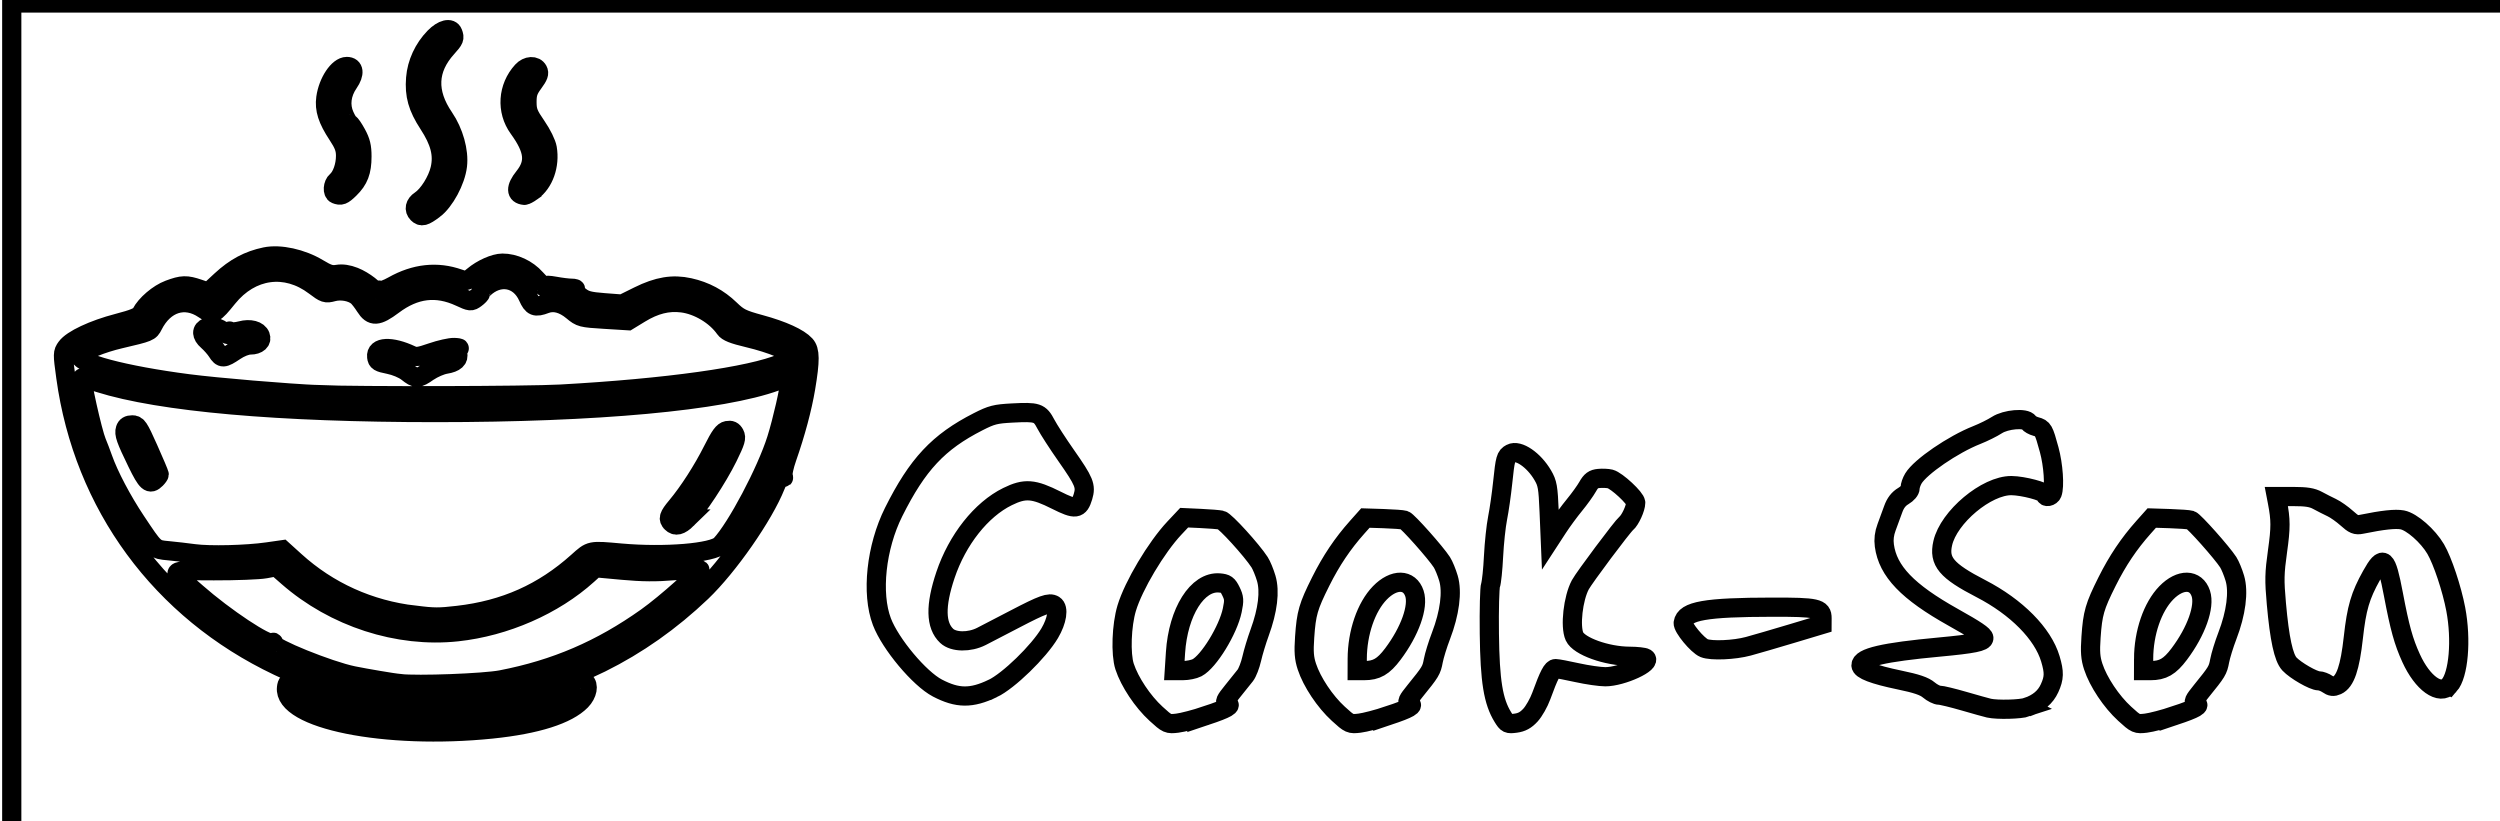
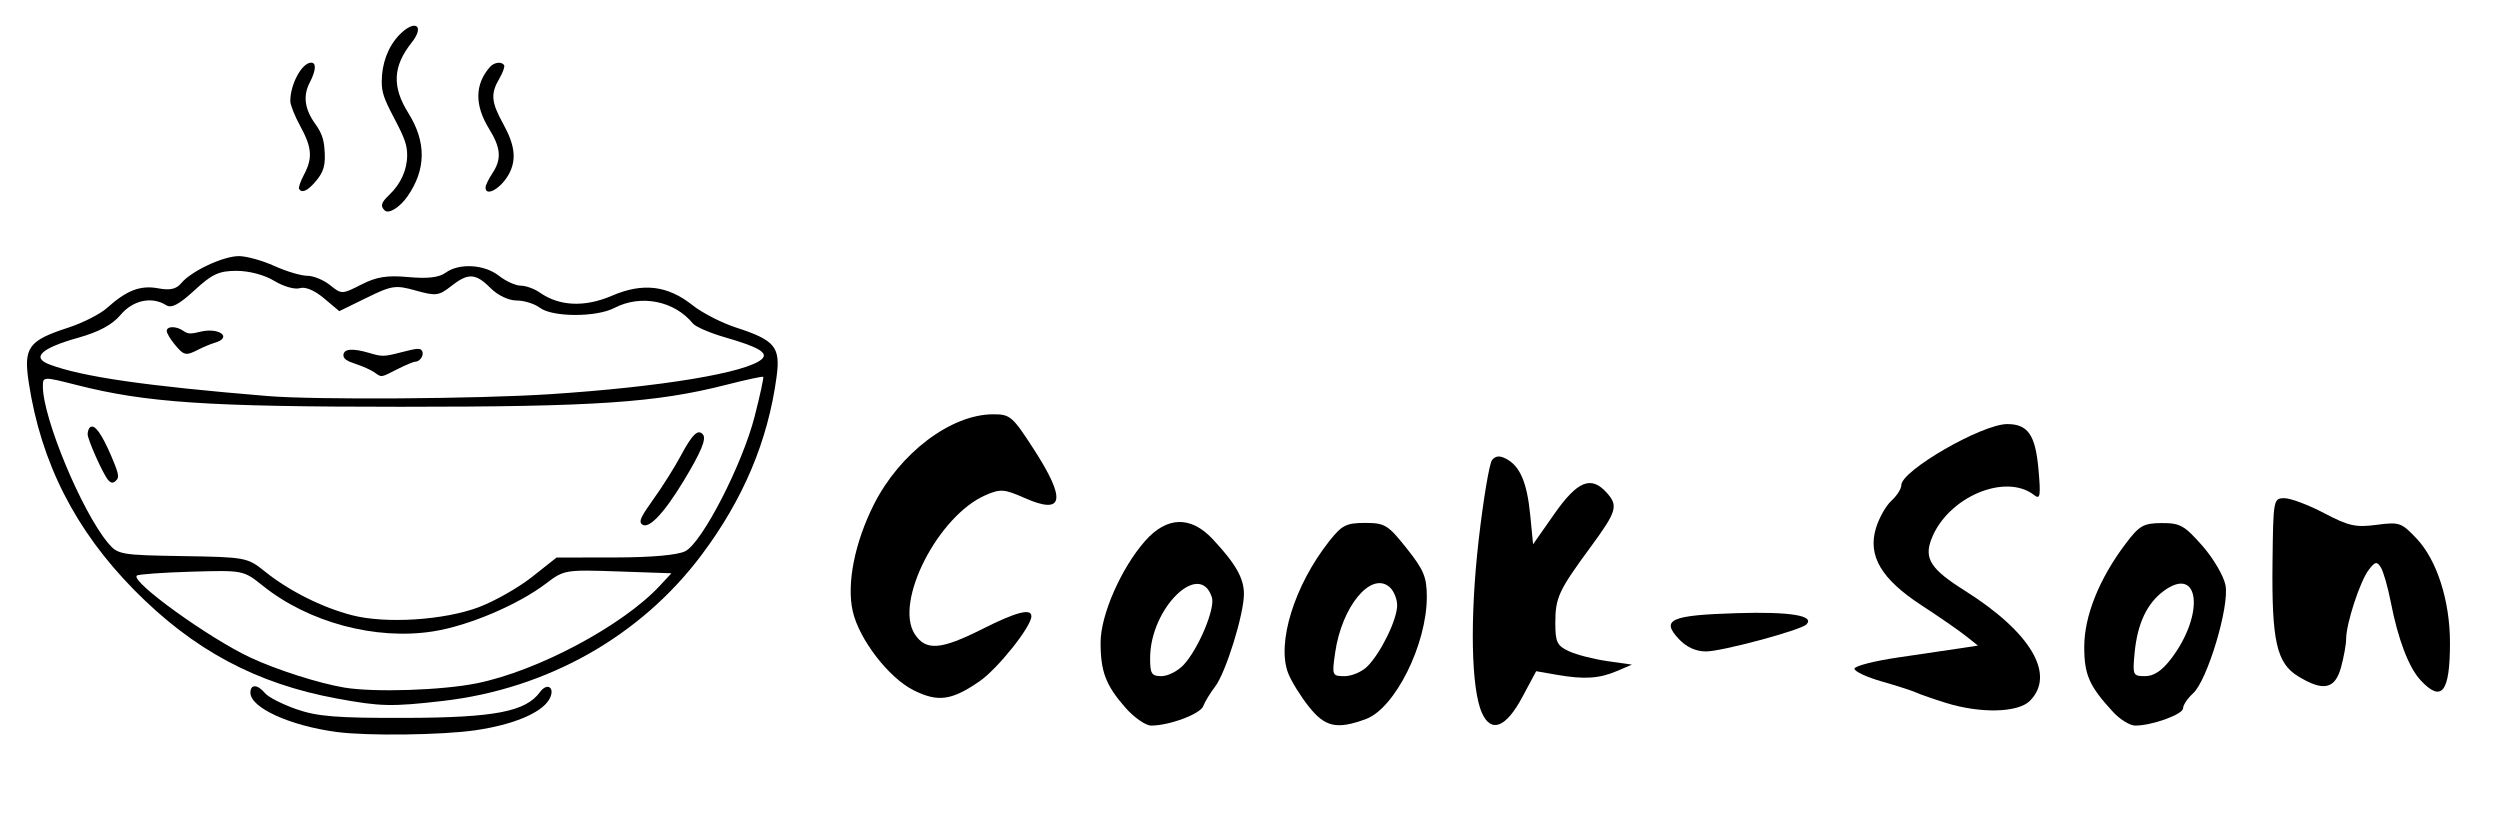
- <svg xmlns="http://www.w3.org/2000/svg" id="svg8" version="1.1" viewBox="0 0 323 106" height="106mm" width="323mm">
-   <defs id="defs2" />
-   <g id="layer1" transform="translate(81.80085,0.288132)" style="fill:none;fill-opacity:1;stroke:#000000;stroke-opacity:1;stroke-width:2.482;stroke-miterlimit:4;stroke-dasharray:none">
-     <path id="path1377" d="M -80.282,54.339 V 0.1 H 81.643 243.568 V 54.339 108.579 H 81.643 -80.282 Z m 62.045,39.56 c 5.775,-0.596 9.749,-1.859 11.507,-3.656 0.837,-0.856 1.057,-2.035 0.465,-2.491 -0.532,-0.41 -1.643,0.008 -1.737,0.653 -0.163,1.122 -3.213,2.343 -7.839,3.138 -3.792,0.652 -12.543,0.789 -16.686,0.262 -5.855,-0.745 -10.014,-2.164 -10.358,-3.534 -0.129,-0.512 -0.302,-0.608 -0.984,-0.542 -0.687,0.067 -0.842,0.207 -0.913,0.825 -0.469,4.093 12.793,6.763 26.544,5.345 z m 92.247,-1.723 c 2.744,-0.919 3.461,-1.335 2.74,-1.588 -0.375,-0.132 -0.262,-0.384 0.702,-1.572 0.632,-0.778 1.369,-1.698 1.638,-2.044 0.269,-0.346 0.643,-1.311 0.831,-2.145 0.188,-0.834 0.648,-2.352 1.021,-3.374 1.059,-2.901 1.354,-5.336 0.852,-7.028 -0.227,-0.765 -0.612,-1.698 -0.855,-2.073 -1.021,-1.577 -4.439,-5.33 -4.955,-5.44 -0.307,-0.066 -1.511,-0.163 -2.675,-0.217 l -2.117,-0.098 -1.264,1.345 c -2.343,2.494 -5.281,7.426 -6.159,10.341 -0.666,2.21 -0.8,5.933 -0.272,7.548 0.649,1.986 2.34,4.523 4.063,6.097 1.451,1.326 1.529,1.361 2.746,1.216 0.689,-0.082 2.356,-0.518 3.705,-0.97 z m -3.936,-8.15 c 0.342,-5.277 2.836,-9.233 5.674,-8.999 0.859,0.071 1.069,0.222 1.483,1.07 0.422,0.864 0.444,1.173 0.177,2.462 -0.528,2.545 -3.031,6.629 -4.549,7.422 -0.393,0.205 -1.214,0.373 -1.825,0.373 h -1.111 z m 27.484,8.15 c 2.744,-0.919 3.461,-1.335 2.74,-1.588 -0.375,-0.132 -0.262,-0.384 0.702,-1.572 2.044,-2.518 2.148,-2.69 2.38,-3.932 0.126,-0.674 0.573,-2.122 0.995,-3.219 1.129,-2.941 1.486,-5.691 0.965,-7.446 -0.226,-0.762 -0.61,-1.693 -0.852,-2.068 -0.807,-1.25 -4.416,-5.307 -4.836,-5.435 -0.227,-0.07 -1.456,-0.16 -2.729,-0.201 l -2.316,-0.074 -1.061,1.191 c -1.883,2.112 -3.356,4.305 -4.71,7.011 -1.614,3.227 -1.863,4.089 -2.076,7.186 -0.131,1.909 -0.071,2.716 0.285,3.801 0.649,1.986 2.34,4.523 4.063,6.097 1.451,1.326 1.529,1.361 2.746,1.216 0.689,-0.082 2.356,-0.518 3.705,-0.97 z m -4.004,-7.343 c 0.01,-3.374 1.148,-6.69 2.923,-8.519 1.809,-1.864 3.838,-1.828 4.468,0.079 0.557,1.688 -0.583,4.886 -2.787,7.819 -1.229,1.635 -2.111,2.143 -3.721,2.143 H 93.549 l 0.005,-1.521 z m 22.384,7.268 c 0.454,-0.495 1.082,-1.604 1.395,-2.464 1.003,-2.752 1.419,-3.548 1.855,-3.542 0.233,0.003 1.488,0.241 2.791,0.529 1.302,0.288 2.935,0.523 3.628,0.523 2.164,0 6.12,-1.834 5.205,-2.414 -0.194,-0.123 -1.127,-0.227 -2.073,-0.231 -2.97,-0.012 -6.541,-1.297 -7.116,-2.56 -0.591,-1.296 -0.181,-4.931 0.753,-6.676 0.497,-0.928 5.422,-7.513 5.94,-7.942 0.514,-0.425 1.217,-1.967 1.217,-2.667 0,-0.568 -2.455,-2.852 -3.291,-3.062 -0.332,-0.083 -1.001,-0.113 -1.485,-0.066 -0.695,0.068 -0.995,0.289 -1.426,1.051 -0.3,0.531 -1.07,1.602 -1.711,2.381 -0.641,0.779 -1.606,2.092 -2.144,2.918 l -0.978,1.502 -0.149,-3.558 c -0.134,-3.192 -0.219,-3.678 -0.827,-4.716 -1.158,-1.975 -3.141,-3.329 -4.114,-2.808 -0.657,0.351 -0.735,0.63 -1.062,3.76 -0.156,1.502 -0.452,3.564 -0.656,4.582 -0.204,1.019 -0.44,3.244 -0.525,4.944 -0.084,1.701 -0.256,3.368 -0.382,3.704 -0.126,0.337 -0.198,3.172 -0.16,6.301 0.074,6.135 0.499,8.753 1.749,10.775 0.537,0.868 0.639,0.917 1.657,0.78 0.786,-0.105 1.312,-0.393 1.91,-1.046 z m 83.22,0.075 c 2.744,-0.919 3.461,-1.335 2.74,-1.588 -0.375,-0.132 -0.262,-0.384 0.702,-1.572 2.044,-2.518 2.148,-2.69 2.38,-3.932 0.126,-0.674 0.573,-2.122 0.995,-3.219 1.13,-2.941 1.486,-5.691 0.965,-7.446 -0.226,-0.762 -0.61,-1.693 -0.852,-2.068 -0.807,-1.25 -4.416,-5.307 -4.836,-5.435 -0.227,-0.07 -1.456,-0.16 -2.729,-0.201 l -2.316,-0.074 -1.061,1.191 c -1.883,2.112 -3.356,4.305 -4.71,7.011 -1.614,3.227 -1.863,4.089 -2.076,7.186 -0.131,1.909 -0.071,2.716 0.285,3.801 0.649,1.986 2.34,4.523 4.063,6.097 1.451,1.326 1.529,1.361 2.746,1.216 0.689,-0.082 2.356,-0.518 3.705,-0.97 z m -4.004,-7.343 c 0.01,-3.374 1.148,-6.69 2.923,-8.519 1.809,-1.864 3.838,-1.828 4.468,0.079 0.557,1.688 -0.583,4.886 -2.787,7.819 -1.229,1.635 -2.111,2.143 -3.721,2.143 h -0.887 l 0.005,-1.521 z m -15.059,6.243 c 1.435,-0.487 2.379,-1.281 2.909,-2.447 0.602,-1.325 0.622,-2.048 0.105,-3.788 -0.968,-3.258 -4.369,-6.697 -8.979,-9.078 -4.467,-2.307 -5.469,-3.503 -4.927,-5.878 0.77,-3.376 5.662,-7.469 8.883,-7.433 1.515,0.017 4.364,0.772 4.364,1.156 0,0.422 0.724,0.291 0.898,-0.161 0.335,-0.873 0.14,-3.673 -0.392,-5.624 -0.71,-2.603 -0.796,-2.755 -1.694,-2.995 -0.413,-0.11 -0.846,-0.355 -0.963,-0.543 -0.385,-0.622 -2.951,-0.404 -4.106,0.349 -0.56,0.365 -1.733,0.946 -2.606,1.291 -3.061,1.209 -7.258,4.083 -8.174,5.599 -0.234,0.386 -0.425,0.94 -0.425,1.231 0,0.319 -0.351,0.735 -0.883,1.05 -0.603,0.356 -1.015,0.889 -1.298,1.68 -0.228,0.637 -0.615,1.694 -0.861,2.349 -0.303,0.807 -0.395,1.57 -0.287,2.369 0.446,3.304 3.005,5.972 8.886,9.26 2.961,1.656 3.969,2.337 3.969,2.683 0,0.484 -1.346,0.757 -5.753,1.166 -7.217,0.669 -10.122,1.346 -10.122,2.357 0,0.575 1.661,1.211 4.933,1.89 2.259,0.468 3.244,0.802 3.836,1.301 0.438,0.369 1.041,0.67 1.339,0.67 0.298,0 1.748,0.35 3.221,0.779 1.473,0.428 2.917,0.831 3.208,0.895 1.099,0.243 4.057,0.166 4.921,-0.127 z m -198.979,-1.164 c 10.248,-1.429 19.797,-6.156 27.722,-13.721 3.446,-3.29 8.029,-9.871 9.564,-13.735 0.447,-1.126 0.68,-1.446 0.863,-1.191 0.188,0.262 0.214,0.236 0.106,-0.102 -0.08,-0.249 0.146,-1.286 0.503,-2.305 1.12,-3.206 1.976,-6.401 2.414,-9.009 0.601,-3.582 0.59,-4.863 -0.048,-5.569 -0.817,-0.904 -2.926,-1.866 -5.816,-2.653 -2.348,-0.64 -2.787,-0.858 -3.903,-1.937 -1.486,-1.437 -3.208,-2.359 -5.258,-2.815 -2.134,-0.475 -4.058,-0.157 -6.561,1.083 l -2.105,1.043 -2.331,-0.178 c -1.944,-0.149 -2.473,-0.291 -3.18,-0.854 -0.49,-0.39 -0.732,-0.748 -0.573,-0.846 0.152,-0.094 -0.062,-0.171 -0.474,-0.172 -0.412,-10e-4 -1.37,-0.118 -2.129,-0.26 -0.759,-0.142 -1.317,-0.158 -1.241,-0.035 0.397,0.642 -0.352,0.077 -1.25,-0.943 -1.078,-1.225 -2.777,-2.014 -4.313,-2.003 -1.005,0.007 -2.659,0.743 -3.76,1.672 -0.792,0.669 -0.878,0.684 -1.857,0.339 -2.811,-0.992 -5.668,-0.684 -8.5,0.914 -0.771,0.435 -1.535,0.71 -1.696,0.61 -0.172,-0.106 -0.22,-0.062 -0.117,0.105 0.098,0.158 0.056,0.362 -0.091,0.453 -0.148,0.091 -0.269,0.041 -0.269,-0.112 0,-0.484 -1.59,-1.719 -2.852,-2.215 -0.803,-0.316 -1.539,-0.423 -2.169,-0.317 -0.788,0.133 -1.222,-5.3e-4 -2.497,-0.768 -2.114,-1.273 -4.925,-1.89 -6.817,-1.497 -2.167,0.45 -3.916,1.383 -5.713,3.047 l -1.641,1.519 -1.241,-0.423 c -1.608,-0.548 -2.155,-0.533 -3.859,0.105 -1.367,0.511 -2.997,1.903 -3.591,3.065 -0.212,0.415 -0.95,0.724 -3.008,1.259 -3.16,0.822 -5.927,2.122 -6.651,3.126 -0.489,0.679 -0.492,0.803 -0.075,3.836 2.269,16.529 12.283,30.159 27.443,37.35 3.272,1.552 4.277,1.931 7.778,2.93 1.828,0.522 5.475,1.24 7.276,1.433 2.559,0.274 9.242,0.147 11.92,-0.227 z m -11.259,-1.876 c -0.98,-0.109 -4.323,-0.674 -6.021,-1.017 -3.106,-0.628 -10.646,-3.681 -10.335,-4.184 0.096,-0.156 0.033,-0.185 -0.153,-0.071 -0.623,0.385 -6.129,-3.266 -9.787,-6.489 -3.532,-3.113 -3.759,-2.832 2.276,-2.82 2.879,0.006 5.871,-0.11 6.649,-0.257 l 1.414,-0.268 1.486,1.3 c 6.01,5.259 14.239,7.93 21.893,7.106 6.185,-0.666 12.468,-3.416 16.852,-7.377 l 0.991,-0.896 3.506,0.323 c 2.576,0.238 4.349,0.251 6.68,0.051 1.745,-0.15 3.234,-0.21 3.307,-0.134 0.245,0.255 -4.329,4.359 -6.878,6.17 -5.895,4.19 -11.772,6.714 -18.785,8.07 -2.209,0.427 -10.784,0.749 -13.097,0.491 z m 1.933,-8.838 c -5.863,-0.684 -11.157,-3.073 -15.47,-6.981 l -1.632,-1.478 -1.94,0.278 c -2.724,0.391 -7.444,0.506 -9.481,0.231 -0.946,-0.128 -2.434,-0.3 -3.307,-0.383 -1.815,-0.173 -1.705,-0.073 -4.209,-3.826 -1.784,-2.675 -3.483,-5.899 -4.251,-8.07 -0.258,-0.728 -0.62,-1.68 -0.806,-2.117 -0.552,-1.297 -2.117,-8.334 -1.854,-8.334 0.062,0 1.041,0.293 2.176,0.652 7.896,2.493 23.176,3.844 43.471,3.844 20.806,0 36.982,-1.487 43.987,-4.042 l 1.786,-0.652 -0.004,0.562 c -0.007,0.942 -0.973,5.191 -1.722,7.574 -1.307,4.157 -5.168,11.454 -7.223,13.65 -0.983,1.051 -7.236,1.567 -12.879,1.063 -4.038,-0.361 -3.892,-0.39 -5.602,1.144 -4.466,4.005 -9.405,6.207 -15.493,6.907 -2.433,0.28 -2.99,0.278 -5.548,-0.021 z M 6.958,66.765 c 1.275,-1.247 3.975,-5.336 5.28,-7.997 1.007,-2.053 1.136,-2.493 0.875,-2.981 -0.224,-0.418 -0.482,-0.539 -0.959,-0.448 -0.514,0.098 -0.91,0.636 -1.863,2.535 -1.29,2.568 -3.108,5.393 -4.679,7.272 -1.03,1.231 -1.144,1.605 -0.644,2.105 0.516,0.516 1.117,0.369 1.991,-0.486 z m -68.606,-5.169 c 0.229,-0.229 0.416,-0.494 0.416,-0.59 0,-0.096 -0.625,-1.575 -1.389,-3.287 -1.273,-2.853 -1.448,-3.112 -2.099,-3.114 -0.487,-0.001 -0.765,0.171 -0.884,0.547 -0.196,0.617 0.047,1.311 1.522,4.34 1.26,2.588 1.63,2.908 2.434,2.104 z m 21.053,-10.886 c -4.092,-0.174 -13.15,-0.935 -16.874,-1.417 -8.31,-1.076 -14.54,-2.731 -13.94,-3.702 0.344,-0.557 2.756,-1.541 5.149,-2.1 3.744,-0.876 3.805,-0.901 4.233,-1.75 1.467,-2.904 4.12,-3.743 6.57,-2.078 1.137,0.773 1.31,0.689 3.071,-1.493 3.016,-3.738 7.509,-4.349 11.236,-1.528 1.29,0.977 1.438,1.025 2.369,0.774 1.056,-0.284 2.408,-0.039 3.142,0.57 0.224,0.186 0.69,0.786 1.036,1.334 0.853,1.351 1.586,1.311 3.589,-0.195 2.824,-2.123 5.598,-2.459 8.644,-1.048 1.341,0.621 1.418,0.628 2.027,0.186 0.348,-0.253 0.637,-0.558 0.641,-0.678 0.005,-0.12 0.157,-0.363 0.339,-0.54 2.009,-1.96 4.673,-1.486 5.785,1.029 0.559,1.263 0.927,1.41 2.265,0.901 1.074,-0.408 2.289,-0.089 3.492,0.916 1.018,0.85 1.155,0.886 4.111,1.068 l 3.058,0.188 1.526,-0.932 c 1.925,-1.176 3.617,-1.601 5.457,-1.371 2.073,0.259 4.345,1.621 5.533,3.318 0.306,0.437 1.068,0.741 3.013,1.203 3.008,0.714 5.646,1.807 5.646,2.338 0,0.202 -0.59,0.621 -1.31,0.931 -3.981,1.713 -14.911,3.241 -28.587,3.997 -4.234,0.234 -26.255,0.289 -31.221,0.077 z m 14.144,-2.978 c 0.628,-0.432 1.63,-0.864 2.225,-0.959 1.234,-0.197 1.746,-0.665 1.55,-1.416 -0.074,-0.285 7.94e-4,-0.564 0.167,-0.62 0.166,-0.056 -0.114,-0.114 -0.623,-0.129 -0.509,-0.015 -1.804,0.275 -2.877,0.646 -1.672,0.577 -2.051,0.626 -2.646,0.346 -2.597,-1.225 -4.64,-1.125 -4.479,0.218 0.071,0.595 0.263,0.713 1.578,0.975 0.863,0.171 1.872,0.595 2.381,0.999 1.129,0.896 1.343,0.891 2.725,-0.059 z m -25.018,-2.659 c 0.697,-0.472 1.507,-0.789 2.018,-0.789 0.974,0 1.538,-0.516 1.284,-1.177 -0.27,-0.705 -1.329,-0.985 -2.514,-0.666 -0.571,0.154 -1.173,0.196 -1.338,0.095 -0.183,-0.113 -0.226,-0.067 -0.111,0.12 0.274,0.444 -0.34,0.375 -0.806,-0.091 -0.487,-0.487 -1.542,-0.772 -2.085,-0.564 -0.796,0.306 -0.781,1.023 0.037,1.734 0.432,0.375 0.991,1.009 1.243,1.409 0.575,0.914 0.83,0.906 2.272,-0.071 z m 97.922,43.596 c 2.048,-0.974 5.962,-4.772 7.368,-7.148 0.958,-1.619 1.207,-3.241 0.558,-3.642 -0.598,-0.369 -1.466,-0.058 -5.016,1.795 -1.819,0.95 -3.784,1.969 -4.366,2.265 -1.559,0.792 -3.596,0.761 -4.479,-0.067 -1.443,-1.355 -1.496,-3.905 -0.163,-7.875 1.529,-4.552 4.621,-8.459 8.012,-10.123 2.255,-1.107 3.353,-1.024 6.331,0.476 2.465,1.242 2.927,1.179 3.42,-0.467 0.415,-1.385 0.18,-1.96 -2.174,-5.319 -1.074,-1.532 -2.25,-3.352 -2.613,-4.044 -0.795,-1.513 -1.104,-1.616 -4.349,-1.447 -2.174,0.114 -2.667,0.24 -4.407,1.126 -5.136,2.616 -7.835,5.501 -10.917,11.667 -2.264,4.53 -2.906,10.526 -1.517,14.171 1.095,2.874 4.851,7.36 7.175,8.571 2.603,1.356 4.38,1.371 7.136,0.06 z m 188.184,-0.398 c 1.213,-1.362 1.6,-5.873 0.846,-9.848 -0.502,-2.647 -1.708,-6.261 -2.592,-7.77 -0.999,-1.705 -3.101,-3.545 -4.309,-3.772 -0.9,-0.169 -2.502,0.004 -5.291,0.571 -0.702,0.143 -0.99,0.023 -1.883,-0.783 -0.579,-0.523 -1.456,-1.141 -1.949,-1.373 -0.493,-0.232 -1.312,-0.649 -1.822,-0.927 -0.702,-0.383 -1.46,-0.506 -3.13,-0.506 l -2.204,-5.3e-4 0.139,0.728 c 0.438,2.289 0.44,3.275 0.016,6.309 -0.405,2.895 -0.424,3.77 -0.151,6.808 0.41,4.574 0.931,6.978 1.687,7.792 0.781,0.84 3.096,2.171 3.782,2.174 0.295,0.001 0.812,0.195 1.148,0.431 0.47,0.329 0.752,0.365 1.216,0.153 1.07,-0.488 1.679,-2.269 2.112,-6.18 0.422,-3.809 0.888,-5.397 2.356,-8.028 1.515,-2.715 1.902,-2.378 2.819,2.453 0.823,4.338 1.312,6.1 2.287,8.24 1.479,3.247 3.733,4.863 4.922,3.528 z m -90.553,-5.062 c 0.946,-0.257 3.474,-0.994 5.619,-1.638 l 3.899,-1.171 0.004,-0.817 c 0.006,-1.287 -0.653,-1.433 -6.425,-1.424 -8.631,0.012 -11.277,0.476 -11.509,2.019 -0.089,0.589 1.839,2.924 2.702,3.273 0.93,0.376 3.899,0.251 5.71,-0.242 z M -25.732,26.756 c 1.381,-1.037 2.8,-3.673 3.032,-5.631 0.222,-1.873 -0.475,-4.366 -1.737,-6.215 -2.237,-3.276 -2.109,-6.27 0.384,-9.03 0.96,-1.062 1.026,-1.231 0.761,-1.923 -0.281,-0.732 -1.348,-0.473 -2.368,0.574 -1.404,1.442 -2.282,3.341 -2.437,5.272 -0.178,2.212 0.261,3.767 1.672,5.928 1.481,2.269 1.915,3.964 1.487,5.817 -0.348,1.506 -1.527,3.382 -2.545,4.049 -0.724,0.475 -0.874,1.186 -0.359,1.701 0.488,0.488 0.867,0.39 2.109,-0.542 z m -10.905,-2.646 c 1.183,-1.152 1.599,-2.24 1.599,-4.189 0,-1.26 -0.158,-1.917 -0.704,-2.919 -0.387,-0.711 -0.786,-1.293 -0.886,-1.293 -0.1,0 -0.395,-0.472 -0.655,-1.049 -0.608,-1.349 -0.419,-2.881 0.526,-4.244 0.824,-1.189 0.72,-2.115 -0.237,-2.115 -1.097,0 -2.426,1.993 -2.71,4.063 -0.202,1.473 0.219,2.786 1.525,4.764 0.801,1.213 1.025,1.807 1.025,2.72 0,1.309 -0.49,2.688 -1.15,3.235 -0.514,0.427 -0.583,1.519 -0.107,1.711 0.649,0.262 0.903,0.164 1.775,-0.685 z m 23.566,0.326 c 1.54,-1.097 2.346,-3.372 1.974,-5.574 -0.106,-0.626 -0.694,-1.824 -1.398,-2.844 -1.048,-1.521 -1.216,-1.947 -1.22,-3.106 -0.004,-1.097 0.148,-1.552 0.834,-2.485 0.661,-0.898 0.784,-1.247 0.577,-1.633 -0.359,-0.67 -1.359,-0.619 -2.02,0.104 -1.902,2.08 -2.103,5.133 -0.485,7.368 2.032,2.806 2.214,4.446 0.703,6.325 -1.098,1.367 -1.076,2.253 0.061,2.359 0.123,0.011 0.561,-0.219 0.974,-0.513 z" style="fill:none;stroke-width:2.482;fill-opacity:1;stroke:#000000;stroke-opacity:1;stroke-miterlimit:4;stroke-dasharray:none" />
+ <svg xmlns="http://www.w3.org/2000/svg" xmlns:ns1="http://www.openswatchbook.org/uri/2009/osb" id="svg8" version="1.1" viewBox="0 0 323 106" height="106mm" width="323mm">
+   <defs id="defs2">
+     <linearGradient id="linearGradient842" ns1:paint="solid">
+       <stop style="stop-color:#000000;stop-opacity:1;" offset="0" id="stop840" />
+     </linearGradient>
+   </defs>
+   <g id="layer1" transform="matrix(1.028852,0,0,1.028852,74.32851,-1.954702)" style="fill:none;fill-opacity:1;stroke:none;stroke-width:3.196;stroke-miterlimit:4;stroke-dasharray:none;stroke-opacity:1">
+     <path id="path1377" d="M -80.282,54.339 V 0.1 H 81.643 243.568 V 54.339 108.579 H 81.643 -80.282 Z m 62.045,39.56 c 5.775,-0.596 9.749,-1.859 11.507,-3.656 0.837,-0.856 1.057,-2.035 0.465,-2.491 -0.532,-0.41 -1.643,0.008 -1.737,0.653 -0.163,1.122 -3.213,2.343 -7.839,3.138 -3.792,0.652 -12.543,0.789 -16.686,0.262 -5.855,-0.745 -10.014,-2.164 -10.358,-3.534 -0.129,-0.512 -0.302,-0.608 -0.984,-0.542 -0.687,0.067 -0.842,0.207 -0.913,0.825 -0.469,4.093 12.793,6.763 26.544,5.345 z m 92.247,-1.723 c 2.744,-0.919 3.461,-1.335 2.74,-1.588 -0.375,-0.132 -0.262,-0.384 0.702,-1.572 0.632,-0.778 1.369,-1.698 1.638,-2.044 0.269,-0.346 0.643,-1.311 0.831,-2.145 0.188,-0.834 0.648,-2.352 1.021,-3.374 1.059,-2.901 1.354,-5.336 0.852,-7.028 -0.227,-0.765 -0.612,-1.698 -0.855,-2.073 -1.021,-1.577 -4.439,-5.33 -4.955,-5.44 -0.307,-0.066 -1.511,-0.163 -2.675,-0.217 l -2.117,-0.098 -1.264,1.345 c -2.343,2.494 -5.281,7.426 -6.159,10.341 -0.666,2.21 -0.8,5.933 -0.272,7.548 0.649,1.986 2.34,4.523 4.063,6.097 1.451,1.326 1.529,1.361 2.746,1.216 0.689,-0.082 2.356,-0.518 3.705,-0.97 z m -3.936,-8.15 c 0.342,-5.277 2.836,-9.233 5.674,-8.999 0.859,0.071 1.069,0.222 1.483,1.07 0.422,0.864 0.444,1.173 0.177,2.462 -0.528,2.545 -3.031,6.629 -4.549,7.422 -0.393,0.205 -1.214,0.373 -1.825,0.373 h -1.111 z m 27.484,8.15 c 2.744,-0.919 3.461,-1.335 2.74,-1.588 -0.375,-0.132 -0.262,-0.384 0.702,-1.572 2.044,-2.518 2.148,-2.69 2.38,-3.932 0.126,-0.674 0.573,-2.122 0.995,-3.219 1.129,-2.941 1.486,-5.691 0.965,-7.446 -0.226,-0.762 -0.61,-1.693 -0.852,-2.068 -0.807,-1.25 -4.416,-5.307 -4.836,-5.435 -0.227,-0.07 -1.456,-0.16 -2.729,-0.201 l -2.316,-0.074 -1.061,1.191 c -1.883,2.112 -3.356,4.305 -4.71,7.011 -1.614,3.227 -1.863,4.089 -2.076,7.186 -0.131,1.909 -0.071,2.716 0.285,3.801 0.649,1.986 2.34,4.523 4.063,6.097 1.451,1.326 1.529,1.361 2.746,1.216 0.689,-0.082 2.356,-0.518 3.705,-0.97 z m -4.004,-7.343 c 0.01,-3.374 1.148,-6.69 2.923,-8.519 1.809,-1.864 3.838,-1.828 4.468,0.079 0.557,1.688 -0.583,4.886 -2.787,7.819 -1.229,1.635 -2.111,2.143 -3.721,2.143 H 93.549 l 0.005,-1.521 z m 22.384,7.268 c 0.454,-0.495 1.082,-1.604 1.395,-2.464 1.003,-2.752 1.419,-3.548 1.855,-3.542 0.233,0.003 1.488,0.241 2.791,0.529 1.302,0.288 2.935,0.523 3.628,0.523 2.164,0 6.12,-1.834 5.205,-2.414 -0.194,-0.123 -1.127,-0.227 -2.073,-0.231 -2.97,-0.012 -6.541,-1.297 -7.116,-2.56 -0.591,-1.296 -0.181,-4.931 0.753,-6.676 0.497,-0.928 5.422,-7.513 5.94,-7.942 0.514,-0.425 1.217,-1.967 1.217,-2.667 0,-0.568 -2.455,-2.852 -3.291,-3.062 -0.332,-0.083 -1.001,-0.113 -1.485,-0.066 -0.695,0.068 -0.995,0.289 -1.426,1.051 -0.3,0.531 -1.07,1.602 -1.711,2.381 -0.641,0.779 -1.606,2.092 -2.144,2.918 l -0.978,1.502 -0.149,-3.558 c -0.134,-3.192 -0.219,-3.678 -0.827,-4.716 -1.158,-1.975 -3.141,-3.329 -4.114,-2.808 -0.657,0.351 -0.735,0.63 -1.062,3.76 -0.156,1.502 -0.452,3.564 -0.656,4.582 -0.204,1.019 -0.44,3.244 -0.525,4.944 -0.084,1.701 -0.256,3.368 -0.382,3.704 -0.126,0.337 -0.198,3.172 -0.16,6.301 0.074,6.135 0.499,8.753 1.749,10.775 0.537,0.868 0.639,0.917 1.657,0.78 0.786,-0.105 1.312,-0.393 1.91,-1.046 z m 83.22,0.075 c 2.744,-0.919 3.461,-1.335 2.74,-1.588 -0.375,-0.132 -0.262,-0.384 0.702,-1.572 2.044,-2.518 2.148,-2.69 2.38,-3.932 0.126,-0.674 0.573,-2.122 0.995,-3.219 1.13,-2.941 1.486,-5.691 0.965,-7.446 -0.226,-0.762 -0.61,-1.693 -0.852,-2.068 -0.807,-1.25 -4.416,-5.307 -4.836,-5.435 -0.227,-0.07 -1.456,-0.16 -2.729,-0.201 l -2.316,-0.074 -1.061,1.191 c -1.883,2.112 -3.356,4.305 -4.71,7.011 -1.614,3.227 -1.863,4.089 -2.076,7.186 -0.131,1.909 -0.071,2.716 0.285,3.801 0.649,1.986 2.34,4.523 4.063,6.097 1.451,1.326 1.529,1.361 2.746,1.216 0.689,-0.082 2.356,-0.518 3.705,-0.97 z m -4.004,-7.343 c 0.01,-3.374 1.148,-6.69 2.923,-8.519 1.809,-1.864 3.838,-1.828 4.468,0.079 0.557,1.688 -0.583,4.886 -2.787,7.819 -1.229,1.635 -2.111,2.143 -3.721,2.143 h -0.887 l 0.005,-1.521 z m -15.059,6.243 c 1.435,-0.487 2.379,-1.281 2.909,-2.447 0.602,-1.325 0.622,-2.048 0.105,-3.788 -0.968,-3.258 -4.369,-6.697 -8.979,-9.078 -4.467,-2.307 -5.469,-3.503 -4.927,-5.878 0.77,-3.376 5.662,-7.469 8.883,-7.433 1.515,0.017 4.364,0.772 4.364,1.156 0,0.422 0.724,0.291 0.898,-0.161 0.335,-0.873 0.14,-3.673 -0.392,-5.624 -0.71,-2.603 -0.796,-2.755 -1.694,-2.995 -0.413,-0.11 -0.846,-0.355 -0.963,-0.543 -0.385,-0.622 -2.951,-0.404 -4.106,0.349 -0.56,0.365 -1.733,0.946 -2.606,1.291 -3.061,1.209 -7.258,4.083 -8.174,5.599 -0.234,0.386 -0.425,0.94 -0.425,1.231 0,0.319 -0.351,0.735 -0.883,1.05 -0.603,0.356 -1.015,0.889 -1.298,1.68 -0.228,0.637 -0.615,1.694 -0.861,2.349 -0.303,0.807 -0.395,1.57 -0.287,2.369 0.446,3.304 3.005,5.972 8.886,9.26 2.961,1.656 3.969,2.337 3.969,2.683 0,0.484 -1.346,0.757 -5.753,1.166 -7.217,0.669 -10.122,1.346 -10.122,2.357 0,0.575 1.661,1.211 4.933,1.89 2.259,0.468 3.244,0.802 3.836,1.301 0.438,0.369 1.041,0.67 1.339,0.67 0.298,0 1.748,0.35 3.221,0.779 1.473,0.428 2.917,0.831 3.208,0.895 1.099,0.243 4.057,0.166 4.921,-0.127 z m -198.979,-1.164 c 10.248,-1.429 19.797,-6.156 27.722,-13.721 3.446,-3.29 8.029,-9.871 9.564,-13.735 0.447,-1.126 0.68,-1.446 0.863,-1.191 0.188,0.262 0.214,0.236 0.106,-0.102 -0.08,-0.249 0.146,-1.286 0.503,-2.305 1.12,-3.206 1.976,-6.401 2.414,-9.009 0.601,-3.582 0.59,-4.863 -0.048,-5.569 -0.817,-0.904 -2.926,-1.866 -5.816,-2.653 -2.348,-0.64 -2.787,-0.858 -3.903,-1.937 -1.486,-1.437 -3.208,-2.359 -5.258,-2.815 -2.134,-0.475 -4.058,-0.157 -6.561,1.083 l -2.105,1.043 -2.331,-0.178 c -1.944,-0.149 -2.473,-0.291 -3.18,-0.854 -0.49,-0.39 -0.732,-0.748 -0.573,-0.846 0.152,-0.094 -0.062,-0.171 -0.474,-0.172 -0.412,-10e-4 -1.37,-0.118 -2.129,-0.26 -0.759,-0.142 -1.317,-0.158 -1.241,-0.035 0.397,0.642 -0.352,0.077 -1.25,-0.943 -1.078,-1.225 -2.777,-2.014 -4.313,-2.003 -1.005,0.007 -2.659,0.743 -3.76,1.672 -0.792,0.669 -0.878,0.684 -1.857,0.339 -2.811,-0.992 -5.668,-0.684 -8.5,0.914 -0.771,0.435 -1.535,0.71 -1.696,0.61 -0.172,-0.106 -0.22,-0.062 -0.117,0.105 0.098,0.158 0.056,0.362 -0.091,0.453 -0.148,0.091 -0.269,0.041 -0.269,-0.112 0,-0.484 -1.59,-1.719 -2.852,-2.215 -0.803,-0.316 -1.539,-0.423 -2.169,-0.317 -0.788,0.133 -1.222,-5.3e-4 -2.497,-0.768 -2.114,-1.273 -4.925,-1.89 -6.817,-1.497 -2.167,0.45 -3.916,1.383 -5.713,3.047 l -1.641,1.519 -1.241,-0.423 c -1.608,-0.548 -2.155,-0.533 -3.859,0.105 -1.367,0.511 -2.997,1.903 -3.591,3.065 -0.212,0.415 -0.95,0.724 -3.008,1.259 -3.16,0.822 -5.927,2.122 -6.651,3.126 -0.489,0.679 -0.492,0.803 -0.075,3.836 2.269,16.529 12.283,30.159 27.443,37.35 3.272,1.552 4.277,1.931 7.778,2.93 1.828,0.522 5.475,1.24 7.276,1.433 2.559,0.274 9.242,0.147 11.92,-0.227 z m -11.259,-1.876 c -0.98,-0.109 -4.323,-0.674 -6.021,-1.017 -3.106,-0.628 -10.646,-3.681 -10.335,-4.184 0.096,-0.156 0.033,-0.185 -0.153,-0.071 -0.623,0.385 -6.129,-3.266 -9.787,-6.489 -3.532,-3.113 -3.759,-2.832 2.276,-2.82 2.879,0.006 5.871,-0.11 6.649,-0.257 l 1.414,-0.268 1.486,1.3 c 6.01,5.259 14.239,7.93 21.893,7.106 6.185,-0.666 12.468,-3.416 16.852,-7.377 l 0.991,-0.896 3.506,0.323 c 2.576,0.238 4.349,0.251 6.68,0.051 1.745,-0.15 3.234,-0.21 3.307,-0.134 0.245,0.255 -4.329,4.359 -6.878,6.17 -5.895,4.19 -11.772,6.714 -18.785,8.07 -2.209,0.427 -10.784,0.749 -13.097,0.491 z m 1.933,-8.838 c -5.863,-0.684 -11.157,-3.073 -15.47,-6.981 l -1.632,-1.478 -1.94,0.278 c -2.724,0.391 -7.444,0.506 -9.481,0.231 -0.946,-0.128 -2.434,-0.3 -3.307,-0.383 -1.815,-0.173 -1.705,-0.073 -4.209,-3.826 -1.784,-2.675 -3.483,-5.899 -4.251,-8.07 -0.258,-0.728 -0.62,-1.68 -0.806,-2.117 -0.552,-1.297 -2.117,-8.334 -1.854,-8.334 0.062,0 1.041,0.293 2.176,0.652 7.896,2.493 23.176,3.844 43.471,3.844 20.806,0 36.982,-1.487 43.987,-4.042 l 1.786,-0.652 -0.004,0.562 c -0.007,0.942 -0.973,5.191 -1.722,7.574 -1.307,4.157 -5.168,11.454 -7.223,13.65 -0.983,1.051 -7.236,1.567 -12.879,1.063 -4.038,-0.361 -3.892,-0.39 -5.602,1.144 -4.466,4.005 -9.405,6.207 -15.493,6.907 -2.433,0.28 -2.99,0.278 -5.548,-0.021 z M 6.958,66.765 c 1.275,-1.247 3.975,-5.336 5.28,-7.997 1.007,-2.053 1.136,-2.493 0.875,-2.981 -0.224,-0.418 -0.482,-0.539 -0.959,-0.448 -0.514,0.098 -0.91,0.636 -1.863,2.535 -1.29,2.568 -3.108,5.393 -4.679,7.272 -1.03,1.231 -1.144,1.605 -0.644,2.105 0.516,0.516 1.117,0.369 1.991,-0.486 z m -68.606,-5.169 c 0.229,-0.229 0.416,-0.494 0.416,-0.59 0,-0.096 -0.625,-1.575 -1.389,-3.287 -1.273,-2.853 -1.448,-3.112 -2.099,-3.114 -0.487,-0.001 -0.765,0.171 -0.884,0.547 -0.196,0.617 0.047,1.311 1.522,4.34 1.26,2.588 1.63,2.908 2.434,2.104 z m 21.053,-10.886 c -4.092,-0.174 -13.15,-0.935 -16.874,-1.417 -8.31,-1.076 -14.54,-2.731 -13.94,-3.702 0.344,-0.557 2.756,-1.541 5.149,-2.1 3.744,-0.876 3.805,-0.901 4.233,-1.75 1.467,-2.904 4.12,-3.743 6.57,-2.078 1.137,0.773 1.31,0.689 3.071,-1.493 3.016,-3.738 7.509,-4.349 11.236,-1.528 1.29,0.977 1.438,1.025 2.369,0.774 1.056,-0.284 2.408,-0.039 3.142,0.57 0.224,0.186 0.69,0.786 1.036,1.334 0.853,1.351 1.586,1.311 3.589,-0.195 2.824,-2.123 5.598,-2.459 8.644,-1.048 1.341,0.621 1.418,0.628 2.027,0.186 0.348,-0.253 0.637,-0.558 0.641,-0.678 0.005,-0.12 0.157,-0.363 0.339,-0.54 2.009,-1.96 4.673,-1.486 5.785,1.029 0.559,1.263 0.927,1.41 2.265,0.901 1.074,-0.408 2.289,-0.089 3.492,0.916 1.018,0.85 1.155,0.886 4.111,1.068 l 3.058,0.188 1.526,-0.932 c 1.925,-1.176 3.617,-1.601 5.457,-1.371 2.073,0.259 4.345,1.621 5.533,3.318 0.306,0.437 1.068,0.741 3.013,1.203 3.008,0.714 5.646,1.807 5.646,2.338 0,0.202 -0.59,0.621 -1.31,0.931 -3.981,1.713 -14.911,3.241 -28.587,3.997 -4.234,0.234 -26.255,0.289 -31.221,0.077 z m 14.144,-2.978 c 0.628,-0.432 1.63,-0.864 2.225,-0.959 1.234,-0.197 1.746,-0.665 1.55,-1.416 -0.074,-0.285 7.94e-4,-0.564 0.167,-0.62 0.166,-0.056 -0.114,-0.114 -0.623,-0.129 -0.509,-0.015 -1.804,0.275 -2.877,0.646 -1.672,0.577 -2.051,0.626 -2.646,0.346 -2.597,-1.225 -4.64,-1.125 -4.479,0.218 0.071,0.595 0.263,0.713 1.578,0.975 0.863,0.171 1.872,0.595 2.381,0.999 1.129,0.896 1.343,0.891 2.725,-0.059 z m -25.018,-2.659 c 0.697,-0.472 1.507,-0.789 2.018,-0.789 0.974,0 1.538,-0.516 1.284,-1.177 -0.27,-0.705 -1.329,-0.985 -2.514,-0.666 -0.571,0.154 -1.173,0.196 -1.338,0.095 -0.183,-0.113 -0.226,-0.067 -0.111,0.12 0.274,0.444 -0.34,0.375 -0.806,-0.091 -0.487,-0.487 -1.542,-0.772 -2.085,-0.564 -0.796,0.306 -0.781,1.023 0.037,1.734 0.432,0.375 0.991,1.009 1.243,1.409 0.575,0.914 0.83,0.906 2.272,-0.071 z m 97.922,43.596 c 2.048,-0.974 5.962,-4.772 7.368,-7.148 0.958,-1.619 1.207,-3.241 0.558,-3.642 -0.598,-0.369 -1.466,-0.058 -5.016,1.795 -1.819,0.95 -3.784,1.969 -4.366,2.265 -1.559,0.792 -3.596,0.761 -4.479,-0.067 -1.443,-1.355 -1.496,-3.905 -0.163,-7.875 1.529,-4.552 4.621,-8.459 8.012,-10.123 2.255,-1.107 3.353,-1.024 6.331,0.476 2.465,1.242 2.927,1.179 3.42,-0.467 0.415,-1.385 0.18,-1.96 -2.174,-5.319 -1.074,-1.532 -2.25,-3.352 -2.613,-4.044 -0.795,-1.513 -1.104,-1.616 -4.349,-1.447 -2.174,0.114 -2.667,0.24 -4.407,1.126 -5.136,2.616 -7.835,5.501 -10.917,11.667 -2.264,4.53 -2.906,10.526 -1.517,14.171 1.095,2.874 4.851,7.36 7.175,8.571 2.603,1.356 4.38,1.371 7.136,0.06 z m 188.184,-0.398 c 1.213,-1.362 1.6,-5.873 0.846,-9.848 -0.502,-2.647 -1.708,-6.261 -2.592,-7.77 -0.999,-1.705 -3.101,-3.545 -4.309,-3.772 -0.9,-0.169 -2.502,0.004 -5.291,0.571 -0.702,0.143 -0.99,0.023 -1.883,-0.783 -0.579,-0.523 -1.456,-1.141 -1.949,-1.373 -0.493,-0.232 -1.312,-0.649 -1.822,-0.927 -0.702,-0.383 -1.46,-0.506 -3.13,-0.506 l -2.204,-5.3e-4 0.139,0.728 c 0.438,2.289 0.44,3.275 0.016,6.309 -0.405,2.895 -0.424,3.77 -0.151,6.808 0.41,4.574 0.931,6.978 1.687,7.792 0.781,0.84 3.096,2.171 3.782,2.174 0.295,0.001 0.812,0.195 1.148,0.431 0.47,0.329 0.752,0.365 1.216,0.153 1.07,-0.488 1.679,-2.269 2.112,-6.18 0.422,-3.809 0.888,-5.397 2.356,-8.028 1.515,-2.715 1.902,-2.378 2.819,2.453 0.823,4.338 1.312,6.1 2.287,8.24 1.479,3.247 3.733,4.863 4.922,3.528 z m -90.553,-5.062 c 0.946,-0.257 3.474,-0.994 5.619,-1.638 l 3.899,-1.171 0.004,-0.817 c 0.006,-1.287 -0.653,-1.433 -6.425,-1.424 -8.631,0.012 -11.277,0.476 -11.509,2.019 -0.089,0.589 1.839,2.924 2.702,3.273 0.93,0.376 3.899,0.251 5.71,-0.242 z M -25.732,26.756 c 1.381,-1.037 2.8,-3.673 3.032,-5.631 0.222,-1.873 -0.475,-4.366 -1.737,-6.215 -2.237,-3.276 -2.109,-6.27 0.384,-9.03 0.96,-1.062 1.026,-1.231 0.761,-1.923 -0.281,-0.732 -1.348,-0.473 -2.368,0.574 -1.404,1.442 -2.282,3.341 -2.437,5.272 -0.178,2.212 0.261,3.767 1.672,5.928 1.481,2.269 1.915,3.964 1.487,5.817 -0.348,1.506 -1.527,3.382 -2.545,4.049 -0.724,0.475 -0.874,1.186 -0.359,1.701 0.488,0.488 0.867,0.39 2.109,-0.542 z m -10.905,-2.646 c 1.183,-1.152 1.599,-2.24 1.599,-4.189 0,-1.26 -0.158,-1.917 -0.704,-2.919 -0.387,-0.711 -0.786,-1.293 -0.886,-1.293 -0.1,0 -0.395,-0.472 -0.655,-1.049 -0.608,-1.349 -0.419,-2.881 0.526,-4.244 0.824,-1.189 0.72,-2.115 -0.237,-2.115 -1.097,0 -2.426,1.993 -2.71,4.063 -0.202,1.473 0.219,2.786 1.525,4.764 0.801,1.213 1.025,1.807 1.025,2.72 0,1.309 -0.49,2.688 -1.15,3.235 -0.514,0.427 -0.583,1.519 -0.107,1.711 0.649,0.262 0.903,0.164 1.775,-0.685 z m 23.566,0.326 c 1.54,-1.097 2.346,-3.372 1.974,-5.574 -0.106,-0.626 -0.694,-1.824 -1.398,-2.844 -1.048,-1.521 -1.216,-1.947 -1.22,-3.106 -0.004,-1.097 0.148,-1.552 0.834,-2.485 0.661,-0.898 0.784,-1.247 0.577,-1.633 -0.359,-0.67 -1.359,-0.619 -2.02,0.104 -1.902,2.08 -2.103,5.133 -0.485,7.368 2.032,2.806 2.214,4.446 0.703,6.325 -1.098,1.367 -1.076,2.253 0.061,2.359 0.123,0.011 0.561,-0.219 0.974,-0.513 z" style="fill:none;fill-opacity:1;stroke:none;stroke-width:3.117;stroke-miterlimit:4;stroke-dasharray:none;stroke-opacity:1" />
  </g>
+   <path style="fill:#000000;fill-opacity:1;fill-rule:nonzero;stroke:none;stroke-width:5.99;stroke-miterlimit:4;stroke-dasharray:none;stroke-opacity:1" d="m 118.06,89.194 c -3.214,-1.59 -7.071,-6.593 -7.889,-10.234 -0.799,-3.556 0.259,-8.874 2.747,-13.805 3.338,-6.616 9.914,-11.596 15.356,-11.628 2.231,-0.013 2.527,0.238 5.269,4.476 4.264,6.592 3.903,8.578 -1.152,6.342 -2.634,-1.165 -3.123,-1.203 -5.019,-0.388 -6.166,2.65 -11.887,13.849 -9.182,17.977 1.428,2.179 3.361,2.036 8.678,-0.641 4.427,-2.23 6.386,-2.741 6.386,-1.669 0,1.33 -4.356,6.789 -6.705,8.404 -3.606,2.479 -5.351,2.718 -8.489,1.166 z" id="path815" />
+   <path style="fill:#000000;fill-opacity:1;fill-rule:nonzero;stroke:none;stroke-width:5.99;stroke-miterlimit:4;stroke-dasharray:none;stroke-opacity:1" d="m 145.412,91.439 c -2.544,-2.897 -3.217,-4.661 -3.216,-8.432 5.4e-4,-3.541 2.642,-9.576 5.732,-13.095 2.807,-3.197 5.905,-3.294 8.734,-0.275 2.982,3.183 4.053,5.059 4.053,7.098 0,2.646 -2.341,10.173 -3.725,11.977 -0.641,0.836 -1.329,1.969 -1.528,2.517 -0.368,1.015 -4.381,2.516 -6.729,2.516 -0.713,0 -2.208,-1.038 -3.321,-2.306 z m 7.498,-5.525 c 1.91,-2.033 4.123,-7.299 3.668,-8.731 -1.547,-4.873 -7.944,1.364 -7.982,7.781 -0.012,2.085 0.178,2.395 1.471,2.395 0.817,0 2.096,-0.65 2.843,-1.445 z" id="path817" />
+   <path style="fill:#000000;fill-opacity:1;fill-rule:nonzero;stroke:none;stroke-width:5.99;stroke-miterlimit:4;stroke-dasharray:none;stroke-opacity:1" d="m 169.09,91.283 c -1.073,-1.354 -2.27,-3.294 -2.662,-4.311 -1.501,-3.899 0.807,-11.335 5.28,-17.015 1.66,-2.108 2.217,-2.395 4.652,-2.395 2.564,0 2.957,0.24 5.375,3.277 2.22,2.788 2.609,3.725 2.609,6.286 0,6.135 -4.117,14.391 -7.866,15.774 -3.755,1.385 -5.275,1.053 -7.388,-1.616 z m 7.564,-5.174 c 1.753,-1.753 3.858,-6.067 3.858,-7.906 0,-0.849 -0.458,-1.924 -1.019,-2.389 -2.398,-1.99 -6.138,2.563 -6.992,8.512 -0.425,2.956 -0.393,3.033 1.233,3.033 0.918,0 2.232,-0.563 2.92,-1.251 z" id="path819" />
+   <path style="fill:#000000;fill-opacity:1;fill-rule:nonzero;stroke:none;stroke-width:5.99;stroke-miterlimit:4;stroke-dasharray:none;stroke-opacity:1" d="m 191.474,92.124 c -1.407,-3.089 -1.584,-12.246 -0.432,-22.327 0.602,-5.269 1.384,-9.932 1.736,-10.364 0.454,-0.555 0.99,-0.598 1.836,-0.145 1.786,0.956 2.68,3.057 3.091,7.258 l 0.369,3.774 2.755,-3.933 c 2.969,-4.24 4.734,-4.965 6.725,-2.765 1.561,1.725 1.36,2.414 -2.051,7.056 -4.136,5.628 -4.556,6.534 -4.556,9.832 0,2.445 0.23,2.92 1.756,3.63 0.966,0.449 3.193,1.022 4.949,1.274 l 3.193,0.457 -1.916,0.819 c -2.312,0.988 -4.238,1.111 -7.782,0.495 l -2.673,-0.465 -1.797,3.354 c -2.107,3.933 -4.007,4.681 -5.205,2.052 z" id="path821" />
+   <path style="fill:#000000;fill-opacity:1;fill-rule:nonzero;stroke:none;stroke-width:5.99;stroke-miterlimit:4;stroke-dasharray:none;stroke-opacity:1" d="m 216.906,82.561 c -2.358,-2.51 -1.073,-3.082 7.509,-3.342 6.87,-0.208 10.111,0.32 8.97,1.461 -0.75,0.75 -10.933,3.486 -12.974,3.486 -1.307,0 -2.518,-0.554 -3.505,-1.605 z" id="path823" />
+   <path style="fill:#000000;fill-opacity:1;fill-rule:nonzero;stroke:none;stroke-width:5.99;stroke-miterlimit:4;stroke-dasharray:none;stroke-opacity:1" d="m 251.399,90.809 c -1.581,-0.492 -3.305,-1.091 -3.832,-1.332 -0.527,-0.241 -2.533,-0.888 -4.458,-1.437 -1.925,-0.55 -3.505,-1.287 -3.512,-1.638 -0.007,-0.351 2.574,-1.014 5.735,-1.472 3.161,-0.458 6.753,-0.988 7.983,-1.178 l 2.235,-0.344 -1.597,-1.266 c -0.878,-0.696 -3.437,-2.465 -5.686,-3.931 -5.193,-3.385 -6.971,-6.383 -5.902,-9.952 0.396,-1.322 1.297,-2.926 2.003,-3.564 0.706,-0.638 1.283,-1.546 1.283,-2.016 0,-1.881 10.423,-7.888 13.688,-7.888 2.658,0 3.629,1.393 4.025,5.774 0.315,3.491 0.234,4.015 -0.527,3.416 -3.745,-2.948 -11.252,0.267 -13.311,5.7 -0.949,2.505 -0.057,3.874 4.309,6.621 8.556,5.382 11.8,10.873 8.421,14.252 -1.536,1.536 -6.378,1.65 -10.857,0.257 z" id="path825" />
+   <path style="fill:#000000;fill-opacity:1;fill-rule:nonzero;stroke:none;stroke-width:5.99;stroke-miterlimit:4;stroke-dasharray:none;stroke-opacity:1" d="m 273.01,91.989 c -3.09,-3.353 -3.73,-4.805 -3.724,-8.444 0.007,-3.963 1.925,-8.75 5.302,-13.238 1.816,-2.413 2.324,-2.708 4.696,-2.725 2.372,-0.018 2.94,0.299 5.253,2.927 1.435,1.63 2.775,3.916 3.001,5.117 0.516,2.748 -2.351,12.288 -4.194,13.956 -0.71,0.643 -1.291,1.51 -1.291,1.927 0,0.787 -4.008,2.237 -6.181,2.237 -0.684,0 -1.971,-0.79 -2.861,-1.756 z m 7.488,-6.864 c 4.403,-5.773 3.692,-12.201 -0.969,-8.754 -2.14,1.583 -3.375,4.211 -3.734,7.948 -0.28,2.916 -0.225,3.039 1.353,3.039 1.13,0 2.179,-0.7 3.349,-2.234 z" id="path827" />
+   <path style="fill:#000000;fill-opacity:1;fill-rule:nonzero;stroke:none;stroke-width:5.99;stroke-miterlimit:4;stroke-dasharray:none;stroke-opacity:1" d="m 312.743,87.89 c -1.53,-1.642 -2.913,-5.268 -3.856,-10.11 -0.376,-1.932 -0.953,-3.942 -1.281,-4.467 -0.511,-0.819 -0.736,-0.773 -1.572,0.319 -1.115,1.457 -2.905,6.928 -2.911,8.894 -0.003,0.727 -0.303,2.399 -0.669,3.716 -0.78,2.809 -2.282,3.12 -5.522,1.144 -2.793,-1.703 -3.438,-4.553 -3.323,-14.683 0.093,-8.217 0.115,-8.334 1.548,-8.334 0.799,0 3.102,0.867 5.116,1.927 3.162,1.664 4.087,1.87 6.776,1.513 2.952,-0.392 3.222,-0.299 5.189,1.788 2.621,2.779 4.299,8.031 4.299,13.456 0,6.404 -1.068,7.765 -3.795,4.837 z" id="path829" />
+   <path style="fill:#000000;fill-opacity:1;fill-rule:nonzero;stroke:none;stroke-width:5.99;stroke-miterlimit:4;stroke-dasharray:none;stroke-opacity:1" d="m 43.529,94.577 c -6.055,-0.803 -11.176,-3.131 -11.176,-5.082 0,-1.126 0.925,-1.095 1.887,0.064 0.421,0.508 2.253,1.442 4.07,2.076 2.703,0.943 5.276,1.146 14.16,1.117 11.437,-0.037 15.445,-0.807 17.283,-3.321 1.015,-1.388 2.072,-0.493 1.17,0.992 -1.048,1.726 -4.699,3.232 -9.524,3.93 -4.315,0.624 -13.948,0.744 -17.87,0.224 z" id="path833" />
+   <path style="fill:#000000;fill-opacity:1;fill-rule:nonzero;stroke:none;stroke-width:5.99;stroke-miterlimit:4;stroke-dasharray:none;stroke-opacity:1" d="M 43.529,90.251 C 33.094,88.325 24.99,83.986 17.346,76.234 9.732,68.513 5.297,59.791 3.717,49.437 3.023,44.89 3.656,44.007 8.807,42.335 c 1.886,-0.612 4.148,-1.761 5.026,-2.553 2.516,-2.269 4.316,-2.96 6.596,-2.533 1.537,0.288 2.344,0.11 2.982,-0.658 1.307,-1.574 5.456,-3.516 7.48,-3.501 0.98,0.008 3.034,0.582 4.566,1.277 1.531,0.695 3.439,1.263 4.24,1.263 0.801,0 2.13,0.546 2.955,1.213 1.475,1.194 1.539,1.193 4.028,-0.077 1.972,-1.006 3.319,-1.219 6.105,-0.967 2.479,0.225 3.946,0.053 4.786,-0.561 1.744,-1.275 5.006,-1.089 6.889,0.392 0.893,0.702 2.161,1.277 2.818,1.277 0.657,0 1.776,0.407 2.486,0.905 2.514,1.761 5.795,1.902 9.286,0.4 3.999,-1.72 7.197,-1.345 10.431,1.226 1.237,0.983 3.761,2.279 5.61,2.879 5.051,1.641 5.767,2.512 5.242,6.381 -1.126,8.294 -4.288,15.795 -9.701,23.014 -7.873,10.499 -19.928,17.299 -33.419,18.85 -6.619,0.761 -8.044,0.728 -13.682,-0.312 z m 18.068,-1.968 c 7.859,-1.584 18.862,-7.448 23.657,-12.609 l 1.492,-1.606 -6.92,-0.24 c -6.759,-0.234 -6.975,-0.198 -9.253,1.541 -3.62,2.764 -10.022,5.484 -14.601,6.204 -7.434,1.169 -16.075,-1.141 -22,-5.881 -2.53,-2.024 -2.539,-2.026 -9.26,-1.83 -3.7,0.108 -6.869,0.337 -7.043,0.509 -0.791,0.787 9.34,8.091 14.684,10.587 3.397,1.587 8.844,3.327 12.134,3.876 3.847,0.642 12.584,0.361 17.11,-0.551 z m 0.294,-9.849 c 2.02,-0.762 5.101,-2.514 6.846,-3.893 l 3.173,-2.508 7.523,-0.009 c 4.744,-0.006 8.107,-0.305 9.105,-0.81 2.176,-1.101 7.374,-11.199 8.963,-17.414 0.699,-2.733 1.198,-5.035 1.11,-5.116 -0.088,-0.081 -2.219,0.378 -4.736,1.021 -9.09,2.322 -16.89,2.851 -42.044,2.851 -25.02,0 -32.93,-0.529 -41.884,-2.803 -4.402,-1.118 -4.415,-1.117 -4.408,0.202 0.024,4.109 5.007,16.084 8.39,20.163 1.277,1.539 1.624,1.601 9.655,1.73 8.15,0.13 8.381,0.173 10.639,1.988 3.11,2.499 7.357,4.635 11.223,5.642 4.379,1.141 11.925,0.663 16.446,-1.042 z M 71,50.933 C 85.399,49.997 96.543,48.15 98.445,46.384 99.298,45.591 97.996,44.828 93.66,43.58 91.729,43.024 89.861,42.216 89.509,41.785 87.129,38.862 82.791,38.006 79.378,39.786 c -2.338,1.22 -8.003,1.205 -9.628,-0.024 -0.682,-0.516 -2.034,-0.938 -3.004,-0.938 -1.031,0 -2.429,-0.664 -3.361,-1.597 -1.948,-1.948 -2.893,-1.994 -5.115,-0.246 -1.569,1.234 -1.961,1.282 -4.546,0.559 -2.628,-0.736 -3.079,-0.67 -6.359,0.935 l -3.53,1.727 -1.981,-1.667 c -1.223,-1.029 -2.42,-1.528 -3.129,-1.303 -0.631,0.2 -2.107,-0.221 -3.28,-0.936 -1.263,-0.77 -3.244,-1.301 -4.861,-1.302 -2.29,-0.002 -3.167,0.402 -5.456,2.512 -1.993,1.837 -2.978,2.356 -3.658,1.926 -1.852,-1.172 -4.29,-0.655 -5.892,1.249 -1.073,1.276 -2.788,2.201 -5.474,2.955 -4.76,1.336 -6.082,2.551 -3.741,3.441 4.201,1.597 12.411,2.788 28.226,4.093 6.142,0.507 27.055,0.37 36.412,-0.238 z" id="path837" />
+   <path style="fill:#000000;fill-opacity:1;fill-rule:nonzero;stroke:none;stroke-width:2.995;stroke-miterlimit:4;stroke-dasharray:none;stroke-opacity:1" d="m 82.858,67.659 c -0.303,-0.366 0.017,-1.005 1.643,-3.276 1.111,-1.552 2.658,-4.012 3.437,-5.467 1.512,-2.823 2.252,-3.536 2.883,-2.776 0.469,0.565 -0.242,2.27 -2.512,6.021 -2.651,4.379 -4.68,6.426 -5.451,5.498 z" id="path839" />
+   <path style="fill:#000000;fill-opacity:1;fill-rule:nonzero;stroke:none;stroke-width:2.995;stroke-miterlimit:4;stroke-dasharray:none;stroke-opacity:1" d="m 48.362,48.101 c -0.43,-0.301 -1.503,-0.783 -2.386,-1.07 -1.179,-0.384 -1.605,-0.684 -1.605,-1.129 0,-0.839 1.171,-0.945 3.338,-0.301 1.68,0.499 1.893,0.494 4.166,-0.095 2.063,-0.535 2.432,-0.557 2.66,-0.159 0.296,0.516 -0.268,1.387 -0.897,1.387 -0.217,0 -1.241,0.429 -2.276,0.954 -2.224,1.128 -2.021,1.1 -2.999,0.415 z" id="path841" />
+   <path style="fill:#000000;fill-opacity:1;fill-rule:nonzero;stroke:none;stroke-width:11.154;stroke-miterlimit:4;stroke-dasharray:none;stroke-opacity:1" d="" id="path843" transform="scale(0.2645833)" />
+   <path style="fill:#000000;fill-opacity:1;fill-rule:nonzero;stroke:none;stroke-width:11.154;stroke-miterlimit:4;stroke-dasharray:none;stroke-opacity:1" d="" id="path845" transform="scale(0.2645833)" />
+   <path style="fill:#000000;fill-opacity:1;fill-rule:nonzero;stroke:none;stroke-width:2.995;stroke-miterlimit:4;stroke-dasharray:none;stroke-opacity:1" d="m 22.579,44.513 c -0.571,-0.688 -1.038,-1.475 -1.038,-1.75 0,-0.649 1.232,-0.656 2.15,-0.013 0.58,0.406 0.939,0.426 2.165,0.117 2.449,-0.617 4.246,0.739 1.885,1.421 -0.513,0.148 -1.463,0.543 -2.113,0.878 -1.615,0.833 -1.86,0.78 -3.05,-0.653 z" id="path847" />
+   <path style="fill:#000000;fill-opacity:1;fill-rule:nonzero;stroke:none;stroke-width:2.995;stroke-miterlimit:4;stroke-dasharray:none;stroke-opacity:1" d="m 49.692,27.179 c -0.579,-0.579 -0.448,-1.008 0.616,-2.019 1.469,-1.395 2.297,-3.233 2.297,-5.094 0,-1.318 -0.296,-2.17 -1.642,-4.728 -1.375,-2.612 -1.642,-3.395 -1.642,-4.804 0,-2.312 0.811,-4.49 2.225,-5.977 2.02,-2.124 3.423,-1.307 1.634,0.952 -2.426,3.063 -2.549,5.697 -0.426,9.091 2.339,3.738 2.31,7.274 -0.088,10.747 -1.002,1.451 -2.459,2.349 -2.974,1.833 z" id="path849" />
+   <path style="fill:#000000;fill-opacity:1;fill-rule:nonzero;stroke:none;stroke-width:2.995;stroke-miterlimit:4;stroke-dasharray:none;stroke-opacity:1" d="m 38.639,24.405 c -0.1,-0.162 0.179,-0.974 0.62,-1.804 1.157,-2.175 1.054,-3.539 -0.475,-6.325 -0.702,-1.28 -1.277,-2.729 -1.277,-3.221 0,-2.188 1.508,-4.959 2.699,-4.959 0.691,0 0.618,1.02 -0.184,2.56 -0.896,1.719 -0.668,3.436 0.712,5.357 0.772,1.075 1.077,1.885 1.181,3.138 0.183,2.211 -0.059,3.068 -1.252,4.426 -0.978,1.113 -1.671,1.397 -2.023,0.828 z" id="path851" />
+   <path style="fill:#000000;fill-opacity:1;fill-rule:nonzero;stroke:none;stroke-width:2.995;stroke-miterlimit:4;stroke-dasharray:none;stroke-opacity:1" d="m 62.732,24.215 c 0,-0.267 0.392,-1.078 0.871,-1.803 1.226,-1.853 1.124,-3.279 -0.411,-5.765 -1.889,-3.061 -1.854,-5.756 0.106,-7.991 0.542,-0.618 1.518,-0.741 1.834,-0.23 0.112,0.181 -0.167,0.961 -0.62,1.733 -1.145,1.953 -1.05,3.036 0.514,5.87 1.493,2.704 1.716,4.546 0.773,6.371 -0.976,1.888 -3.068,3.126 -3.068,1.816 z" id="path853" />
+   <path style="fill:#000000;fill-opacity:1;fill-rule:nonzero;stroke:none;stroke-width:2.995;stroke-miterlimit:4;stroke-dasharray:none;stroke-opacity:1" d="m 13.94,61.976 c -0.665,-0.802 -2.617,-5.184 -2.617,-5.875 0,-0.39 0.158,-0.806 0.352,-0.926 0.575,-0.355 1.427,0.814 2.658,3.648 0.901,2.075 1.078,2.769 0.792,3.113 -0.455,0.549 -0.753,0.559 -1.184,0.04 z" id="path855" />
</svg>
